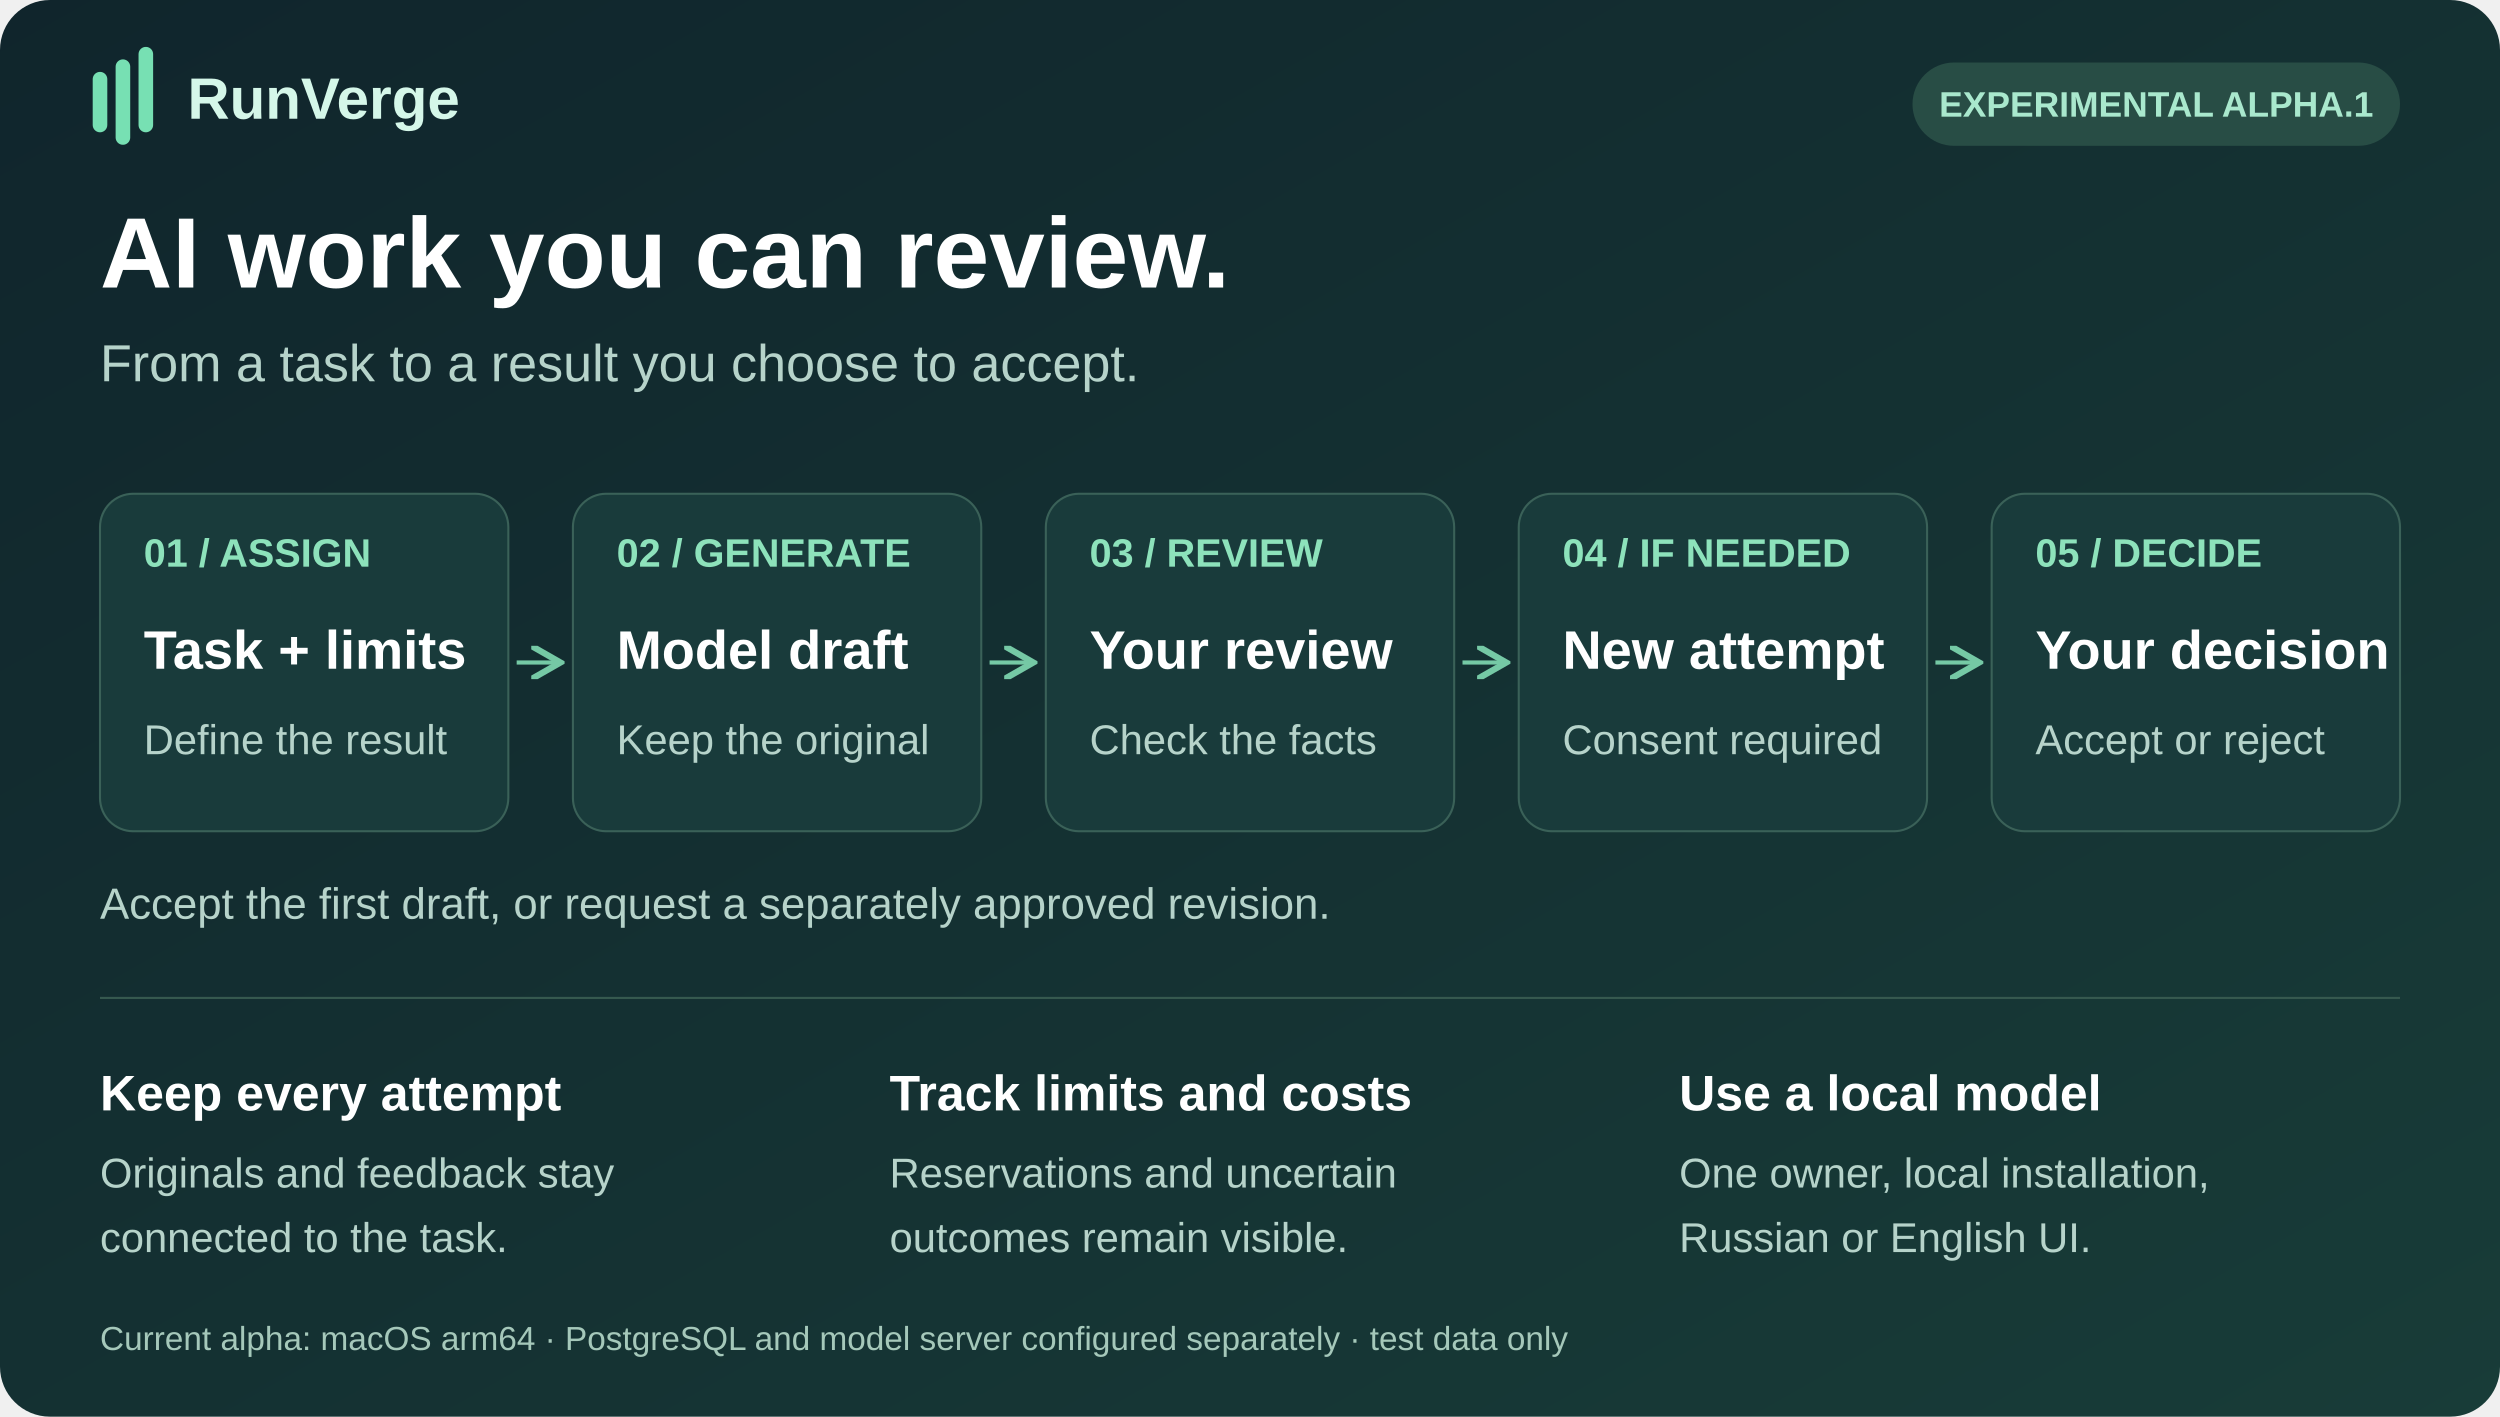
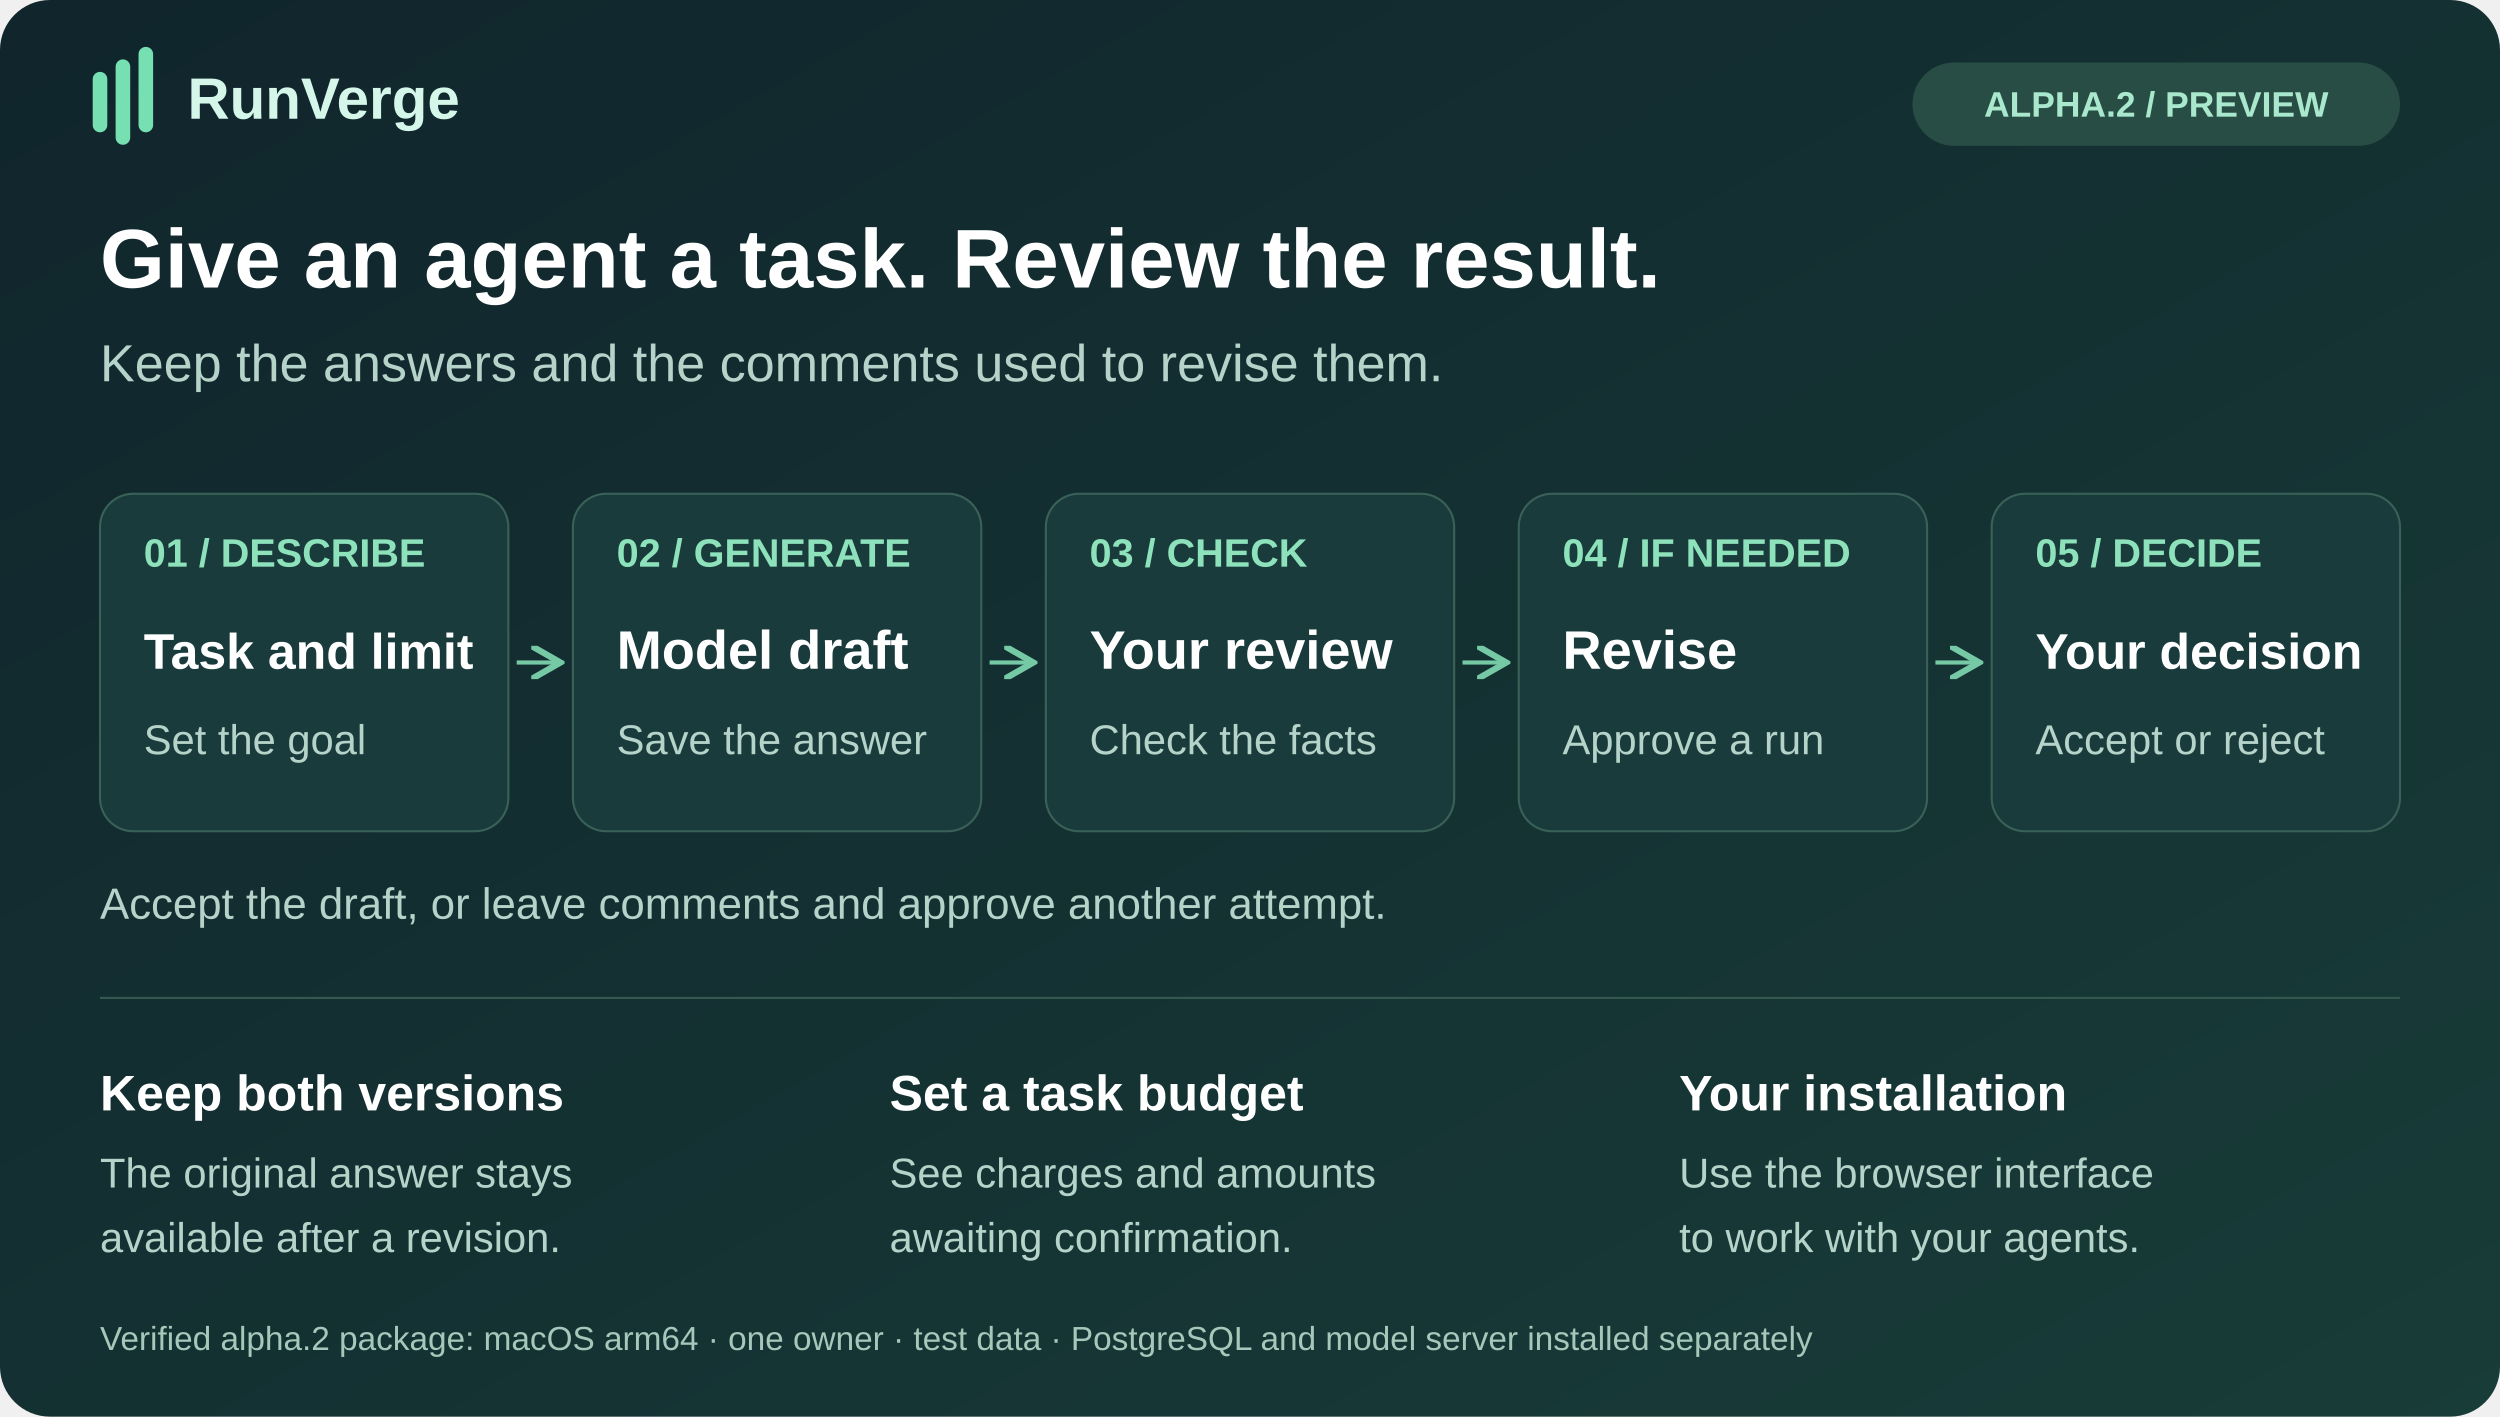
- <svg xmlns="http://www.w3.org/2000/svg" width="1200" height="680" viewBox="0 0 1200 680" role="img" aria-labelledby="title desc">
+ <svg xmlns="http://www.w3.org/2000/svg" width="1200" height="680" viewBox="0 0 1200 680" role="img" aria-labelledby="title desc" lang="en">
  <defs>
    <linearGradient id="bg" x2="1" y2="1">
      <stop stop-color="#10252c" />
      <stop offset="1" stop-color="#183c38" />
    </linearGradient>
    <marker id="arrow" markerWidth="8" markerHeight="8" refX="6" refY="4" orient="auto">
      <path d="M0 0L7 4L0 8" fill="none" stroke="#75c9a5" stroke-width="1.5" />
    </marker>
  </defs>
  <rect width="1200" height="680" rx="24" fill="url(#bg)" />
  <g font-family="Arial, Helvetica, sans-serif">
    <path d="M48 60V38M59 66V32M70 60V26" stroke="#77e0b3" stroke-width="7" stroke-linecap="round" />
-     <text x="90" y="57" fill="#d5f7e9" font-size="28" font-weight="700">RunVerge</text>
+     <text x="90" y="57" fill="#d5f7e9" font-size="28" font-weight="700" data-label="2" data-left="90" data-right="350">RunVerge</text>
    <rect x="918" y="30" width="234" height="40" rx="20" fill="#284d45" />
-     <text x="1035" y="56" text-anchor="middle" fill="#a9e8cd" font-size="17" font-weight="700">EXPERIMENTAL ALPHA.1</text>
-     <text x="48" y="138" fill="#ffffff" font-size="48" font-weight="700">AI work you can review.</text>
-     <text x="48" y="183" fill="#b6d3ca" font-size="25">From a task to a result you choose to accept.</text>
+     <text x="1035" y="56" text-anchor="middle" fill="#a9e8cd" font-size="17" font-weight="700" data-label="3" data-left="930" data-right="1140">ALPHA.2 / PREVIEW</text>
+     <text x="48" y="138" fill="#ffffff" font-size="40" font-weight="700" data-label="4" data-left="48" data-right="1152">Give an agent a task. Review the result.</text>
+     <text x="48" y="183" fill="#b6d3ca" font-size="25" data-label="5" data-left="48" data-right="1152">Keep the answers and the comments used to revise them.</text>
    <g fill="#193b3b" stroke="#3a6158">
      <rect x="48" y="237" width="196" height="162" rx="16" />
      <rect x="275" y="237" width="196" height="162" rx="16" />
      <rect x="502" y="237" width="196" height="162" rx="16" />
      <rect x="729" y="237" width="196" height="162" rx="16" />
      <rect x="956" y="237" width="196" height="162" rx="16" />
    </g>
    <g fill="#8de2bb" font-size="19" font-weight="700">
-       <text x="69" y="272">01 / ASSIGN</text>
-       <text x="296" y="272">02 / GENERATE</text>
-       <text x="523" y="272">03 / REVIEW</text>
-       <text x="750" y="272">04 / IF NEEDED</text>
-       <text x="977" y="272">05 / DECIDE</text>
+       <text x="69" y="272" font-size="19" data-label="6" data-left="69" data-right="230">01 / DESCRIBE</text>
+       <text x="296" y="272" font-size="19" data-label="7" data-left="296" data-right="457">02 / GENERATE</text>
+       <text x="523" y="272" font-size="19" data-label="8" data-left="523" data-right="684">03 / CHECK</text>
+       <text x="750" y="272" font-size="19" data-label="9" data-left="750" data-right="911">04 / IF NEEDED</text>
+       <text x="977" y="272" font-size="19" data-label="10" data-left="977" data-right="1138">05 / DECIDE</text>
    </g>
    <g fill="#ffffff" font-size="26" font-weight="700">
-       <text x="69" y="321">Task + limits</text>
-       <text x="296" y="321">Model draft</text>
-       <text x="523" y="321">Your review</text>
-       <text x="750" y="321">New attempt</text>
-       <text x="977" y="321">Your decision</text>
+       <text x="69" y="321" font-size="24" data-label="11" data-left="69" data-right="230">Task and limit</text>
+       <text x="296" y="321" font-size="26" data-label="12" data-left="296" data-right="457">Model draft</text>
+       <text x="523" y="321" font-size="26" data-label="13" data-left="523" data-right="684">Your review</text>
+       <text x="750" y="321" font-size="26" data-label="14" data-left="750" data-right="911">Revise</text>
+       <text x="977" y="321" font-size="24" data-label="15" data-left="977" data-right="1138">Your decision</text>
    </g>
    <g fill="#b6d3ca" font-size="20">
-       <text x="69" y="362">Define the result</text>
-       <text x="296" y="362">Keep the original</text>
-       <text x="523" y="362">Check the facts</text>
-       <text x="750" y="362">Consent required</text>
-       <text x="977" y="362">Accept or reject</text>
+       <text x="69" y="362" font-size="20" data-label="16" data-left="69" data-right="230">Set the goal</text>
+       <text x="296" y="362" font-size="20" data-label="17" data-left="296" data-right="457">Save the answer</text>
+       <text x="523" y="362" font-size="20" data-label="18" data-left="523" data-right="684">Check the facts</text>
+       <text x="750" y="362" font-size="20" data-label="19" data-left="750" data-right="911">Approve a run</text>
+       <text x="977" y="362" font-size="20" data-label="20" data-left="977" data-right="1138">Accept or reject</text>
    </g>
    <g stroke="#75c9a5" stroke-width="2" marker-end="url(#arrow)">
      <path d="M248 318H267" />
      <path d="M475 318H494" />
      <path d="M702 318H721" />
      <path d="M929 318H948" />
    </g>
-     <text x="48" y="441" fill="#b6d3ca" font-size="21">Accept the first draft, or request a separately approved revision.</text>
+     <text x="48" y="441" fill="#b6d3ca" font-size="21" data-label="21" data-left="48" data-right="1152">Accept the draft, or leave comments and approve another attempt.</text>
    <path d="M48 479H1152" stroke="#36594f" />
    <g fill="#ffffff" font-size="24" font-weight="700">
-       <text x="48" y="533">Keep every attempt</text>
-       <text x="427" y="533">Track limits and costs</text>
-       <text x="806" y="533">Use a local model</text>
+       <text x="48" y="533" font-size="24" data-label="22" data-left="48" data-right="378">Keep both versions</text>
+       <text x="427" y="533" font-size="24" data-label="23" data-left="427" data-right="757">Set a task budget</text>
+       <text x="806" y="533" font-size="24" data-label="24" data-left="806" data-right="1136">Your installation</text>
    </g>
    <g fill="#b6d3ca" font-size="20">
-       <text x="48" y="570">Originals and feedback stay</text>
-       <text x="48" y="601">connected to the task.</text>
-       <text x="427" y="570">Reservations and uncertain</text>
-       <text x="427" y="601">outcomes remain visible.</text>
-       <text x="806" y="570">One owner, local installation,</text>
-       <text x="806" y="601">Russian or English UI.</text>
+       <text x="48" y="570" font-size="20" data-label="25" data-left="48" data-right="378">The original answer stays</text>
+       <text x="48" y="601" font-size="20" data-label="26" data-left="48" data-right="378">available after a revision.</text>
+       <text x="427" y="570" font-size="20" data-label="27" data-left="427" data-right="757">See charges and amounts</text>
+       <text x="427" y="601" font-size="20" data-label="28" data-left="427" data-right="757">awaiting confirmation.</text>
+       <text x="806" y="570" font-size="20" data-label="29" data-left="806" data-right="1136">Use the browser interface</text>
+       <text x="806" y="601" font-size="20" data-label="30" data-left="806" data-right="1136">to work with your agents.</text>
    </g>
-     <text x="48" y="648" fill="#a5c8ba" font-size="16">Current alpha: macOS arm64 · PostgreSQL and model server configured separately · test data only</text>
+     <text x="48" y="648" fill="#a5c8ba" font-size="16" data-label="31" data-left="48" data-right="1152">Verified alpha.2 package: macOS arm64 · one owner · test data · PostgreSQL and model server installed separately</text>
  </g>
</svg>
